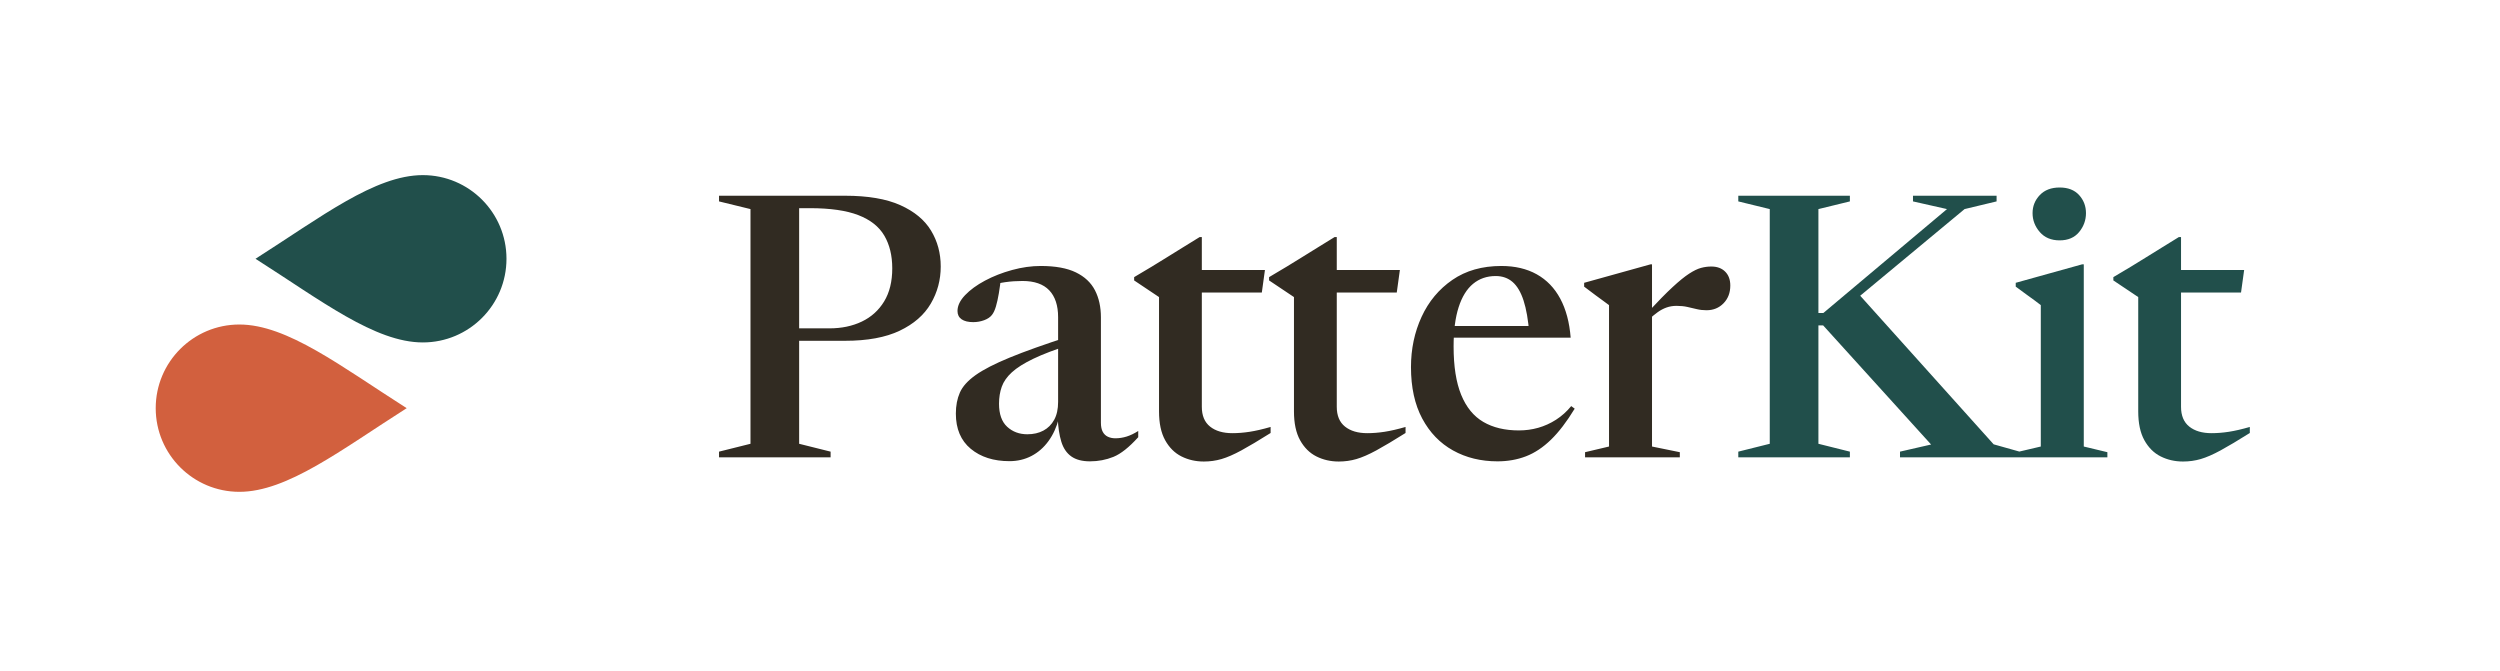
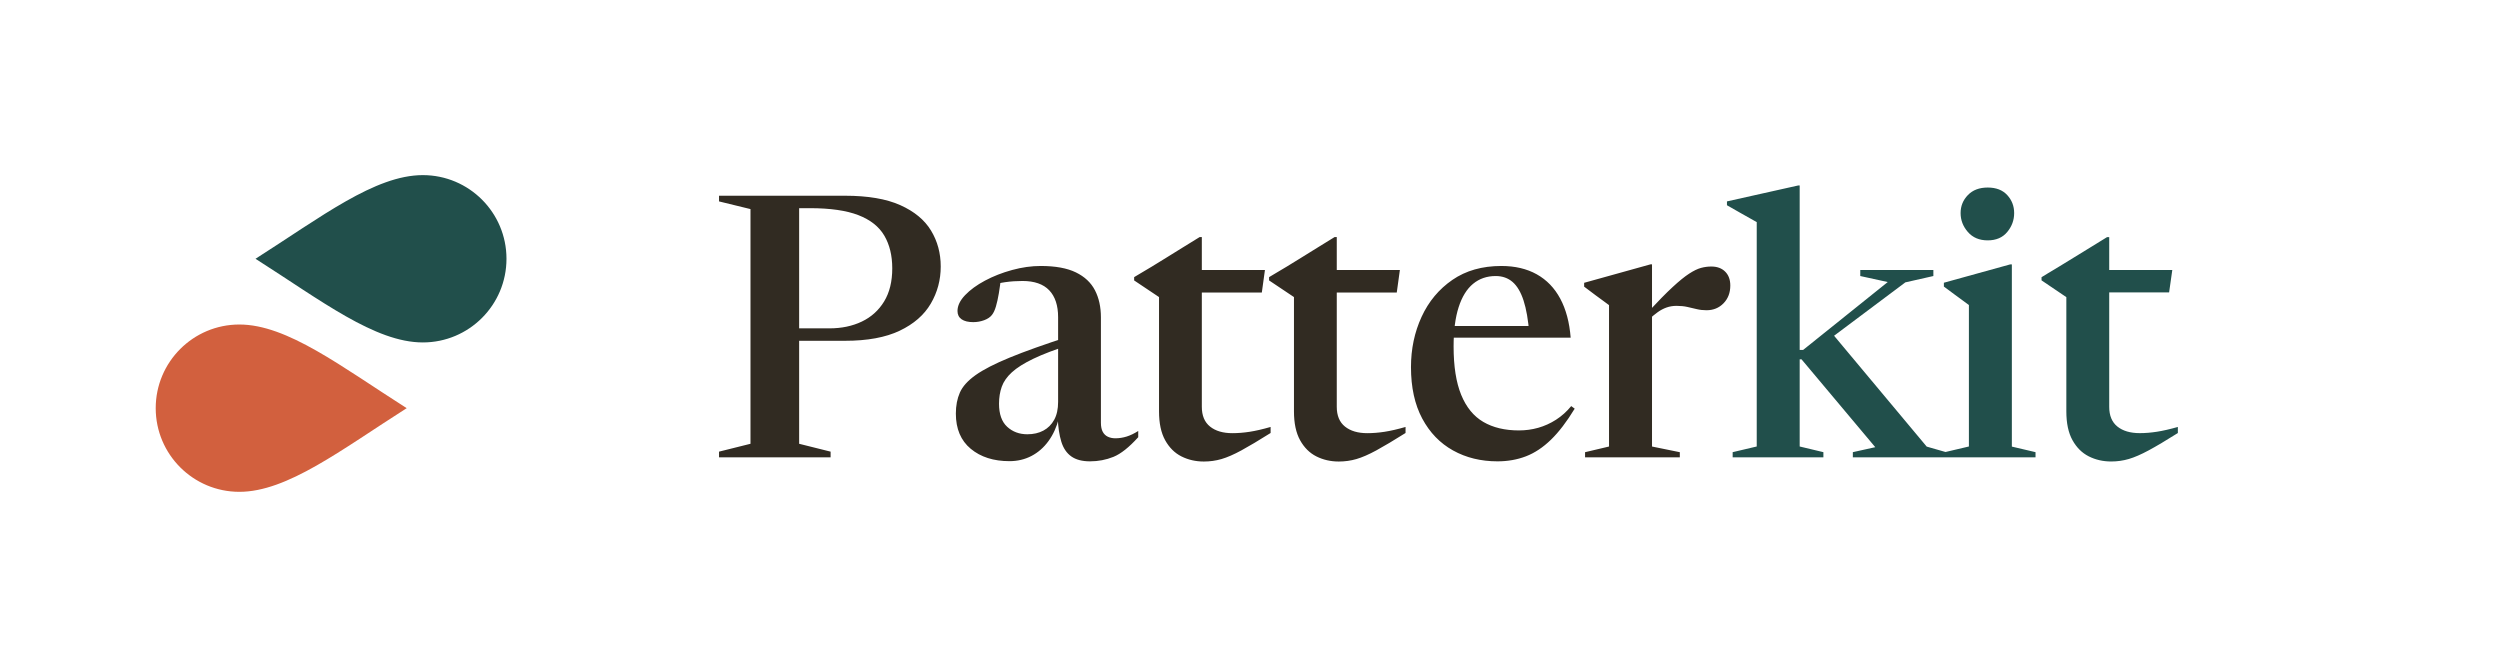
<svg xmlns="http://www.w3.org/2000/svg" viewBox="0 0 820 220" width="820" height="220">
  <defs />
  <g transform="translate(40,30) scale(0.98)">
    <g transform="translate(36.7,6) rotate(270 50 50)">
      <path fill="#214f4b" d="M50 8 C64 30 78 48 78 64 A28 28 0 1 1 22 64 C22 48 36 30 50 8 Z" />
    </g>
    <g transform="translate(3.3,56) rotate(90 50 50)">
      <path fill="#d2603e" d="M50 8 C64 30 78 48 78 64 A28 28 0 1 1 22 64 C22 48 36 30 50 8 Z" />
    </g>
  </g>
  <path transform="translate(232,150)" fill="#312b22" d="M60.660-61.980L60.660-61.980Q60.660-68.280 58.050-72.720Q55.440-77.160 49.530-79.440Q43.620-81.720 33.660-81.720L33.660-81.720L20.700-81.720L20.940-85.800L45.180-85.800Q56.400-85.800 63.300-82.710Q70.200-79.620 73.380-74.370Q76.560-69.120 76.560-62.580L76.560-62.580Q76.560-55.980 73.290-50.400Q70.020-44.820 63.090-41.520Q56.160-38.220 45.180-38.220L45.180-38.220L20.940-38.220L20.700-42.300L40.080-42.300Q46.020-42.300 50.670-44.520Q55.320-46.740 57.990-51.120Q60.660-55.500 60.660-61.980ZM3.840-85.800L30.120-85.800L30.120-4.440L40.440-1.860L40.440 0L3.840 0L3.840-1.860L14.160-4.440L14.160-81.420L3.840-83.940L3.840-85.800ZM118.660-39.660L118.660-39.660L119.080-36.960Q111.580-34.560 106.960-32.340Q102.340-30.120 99.910-27.900Q97.480-25.680 96.580-23.160Q95.680-20.640 95.680-17.580L95.680-17.580Q95.680-12.480 98.350-10.020Q101.020-7.560 104.980-7.560L104.980-7.560Q107.980-7.560 110.230-8.760Q112.480-9.960 113.770-12.300Q115.060-14.640 115.060-18.180L115.060-18.180L115.060-45.960Q115.060-51.720 112.150-54.780Q109.240-57.840 103.360-57.840L103.360-57.840Q100.480-57.840 97.720-57.450Q94.960-57.060 93.340-56.340L93.340-56.340L96.340-59.100Q96.040-56.280 95.620-53.790Q95.200-51.300 94.660-49.470Q94.120-47.640 93.340-46.680L93.340-46.680Q92.500-45.600 90.790-44.970Q89.080-44.340 87.220-44.340L87.220-44.340Q84.760-44.340 83.410-45.270Q82.060-46.200 82.060-48L82.060-48Q82.060-50.580 84.550-53.190Q87.040-55.800 91.090-57.960Q95.140-60.120 99.970-61.440Q104.800-62.760 109.360-62.760L109.360-62.760Q116.560-62.760 120.880-60.660Q125.200-58.560 127.150-54.780Q129.100-51 129.100-45.900L129.100-45.900L129.100-11.340Q129.100-9.480 129.700-8.370Q130.300-7.260 131.380-6.750Q132.460-6.240 133.840-6.240L133.840-6.240Q135.700-6.240 137.530-6.810Q139.360-7.380 141.340-8.640L141.340-8.640L141.340-6.600Q136.840-1.620 133.210-0.150Q129.580 1.320 125.500 1.320L125.500 1.320Q121.660 1.320 119.380-0.300Q117.100-1.920 116.110-5.130Q115.120-8.340 114.940-12.960L114.940-12.960L115.300-12.780Q114.220-8.520 111.910-5.340Q109.600-2.160 106.330-0.450Q103.060 1.260 99.100 1.260L99.100 1.260Q91.300 1.260 86.410-2.790Q81.520-6.840 81.520-14.340L81.520-14.340Q81.520-18.240 82.840-21.240Q84.160-24.240 88-26.970Q91.840-29.700 99.220-32.730Q106.600-35.760 118.660-39.660ZM162.200-59.460L162.200-16.560Q162.200-12.240 164.900-10.080Q167.600-7.920 172.220-7.920L172.220-7.920Q174.920-7.920 177.860-8.370Q180.800-8.820 184.760-9.960L184.760-9.960L184.760-7.980Q178.940-4.320 175.190-2.280Q171.440-0.240 168.650 0.570Q165.860 1.380 162.860 1.380L162.860 1.380Q158.840 1.380 155.510-0.300Q152.180-1.980 150.170-5.610Q148.160-9.240 148.160-15.060L148.160-15.060L148.160-52.560L140-58.020L140-59.100Q140.660-59.520 142.160-60.390Q143.660-61.260 145.790-62.550Q147.920-63.840 150.470-65.430Q153.020-67.020 155.840-68.760Q158.660-70.500 161.480-72.240L161.480-72.240L162.200-72.240L162.200-59.460ZM181.880-54.060L157.160-54.060L157.160-61.440L182.900-61.440L181.880-54.060ZM206.460-59.460L206.460-16.560Q206.460-12.240 209.160-10.080Q211.860-7.920 216.480-7.920L216.480-7.920Q219.180-7.920 222.120-8.370Q225.060-8.820 229.020-9.960L229.020-9.960L229.020-7.980Q223.200-4.320 219.450-2.280Q215.700-0.240 212.910 0.570Q210.120 1.380 207.120 1.380L207.120 1.380Q203.100 1.380 199.770-0.300Q196.440-1.980 194.430-5.610Q192.420-9.240 192.420-15.060L192.420-15.060L192.420-52.560L184.260-58.020L184.260-59.100Q184.920-59.520 186.420-60.390Q187.920-61.260 190.050-62.550Q192.180-63.840 194.730-65.430Q197.280-67.020 200.100-68.760Q202.920-70.500 205.740-72.240L205.740-72.240L206.460-72.240L206.460-59.460ZM226.140-54.060L201.420-54.060L201.420-61.440L227.160-61.440L226.140-54.060ZM260.440-62.760L260.440-62.760Q267.160-62.760 272.050-60.030Q276.940-57.300 279.760-52.050Q282.580-46.800 283.180-39.240L283.180-39.240L243.160-39.240L243.160-43.080L275.800-43.080L269.620-40.500Q269.080-47.280 267.730-51.420Q266.380-55.560 264.130-57.510Q261.880-59.460 258.580-59.460L258.580-59.460Q254.260-59.460 251.170-56.910Q248.080-54.360 246.430-49.230Q244.780-44.100 244.780-36.360L244.780-36.360Q244.780-26.580 247.270-20.490Q249.760-14.400 254.530-11.610Q259.300-8.820 266.200-8.820L266.200-8.820Q269.500-8.820 272.560-9.690Q275.620-10.560 278.380-12.330Q281.140-14.100 283.360-16.800L283.360-16.800L284.500-15.960Q280.600-9.540 276.700-5.760Q272.800-1.980 268.510-0.330Q264.220 1.320 259.180 1.320L259.180 1.320Q251.020 1.320 244.600-2.250Q238.180-5.820 234.490-12.720Q230.800-19.620 230.800-29.580L230.800-29.580Q230.800-38.520 234.280-46.080Q237.760-53.640 244.390-58.200Q251.020-62.760 260.440-62.760ZM329.300-62.580L329.300-62.580Q332.180-62.580 333.860-60.900Q335.540-59.220 335.540-56.340L335.540-56.340Q335.540-52.800 333.320-50.520Q331.100-48.240 327.740-48.240L327.740-48.240Q326.060-48.240 324.560-48.600Q323.060-48.960 321.470-49.320Q319.880-49.680 317.900-49.680L317.900-49.680Q316.160-49.680 314.630-49.140Q313.100-48.600 311.690-47.580Q310.280-46.560 308.720-45.120L308.720-45.120L308.720-47.820Q313.400-52.860 316.610-55.830Q319.820-58.800 322.040-60.240Q324.260-61.680 325.940-62.130Q327.620-62.580 329.300-62.580ZM309.860-63.300L309.860-51.300L309.860-3.540L318.980-1.680L318.980 0L287.900 0L287.900-1.680L295.760-3.540L295.760-49.920Q294.980-50.520 293.930-51.270Q292.880-52.020 291.350-53.160Q289.820-54.300 287.600-55.980L287.600-55.980L287.600-57.240L309.380-63.300L309.860-63.300Z" />
-   <path transform="translate(566.32,150)" fill="#214f4b" d="M43.680-53.160L87.600-4.260L96.120-1.860L96.120 0L56.880 0L56.880-1.860L67.080-4.200L31.680-43.260L25.260-43.260L25.260-47.340L31.740-47.340L72.300-81.420L61.140-83.940L61.140-85.800L88.560-85.800L88.560-83.940L78.060-81.420L36-46.500L43.680-53.160ZM40.440-83.940L30.120-81.420L30.120-4.440L40.440-1.860L40.440 0L3.840 0L3.840-1.860L14.160-4.440L14.160-81.420L3.840-83.940L3.840-85.800L40.440-85.800L40.440-83.940ZM109.240-71.160L109.240-71.160Q105.100-71.160 102.730-73.890Q100.360-76.620 100.360-80.100L100.360-80.100Q100.360-83.520 102.730-86.010Q105.100-88.500 109.240-88.500L109.240-88.500Q113.380-88.500 115.630-86.010Q117.880-83.520 117.880-80.100L117.880-80.100Q117.880-76.620 115.630-73.890Q113.380-71.160 109.240-71.160ZM116.620-63.300L117.160-63.300L117.160-51.300L117.160-3.540L124.900-1.680L124.900 0L95.140 0L95.140-1.680L103.060-3.540L103.060-49.920Q102.400-50.460 101.170-51.360Q99.940-52.260 98.320-53.430Q96.700-54.600 94.840-55.980L94.840-55.980L94.840-57.240L116.620-63.300ZM149.060-59.460L149.060-16.560Q149.060-12.240 151.760-10.080Q154.460-7.920 159.080-7.920L159.080-7.920Q161.780-7.920 164.720-8.370Q167.660-8.820 171.620-9.960L171.620-9.960L171.620-7.980Q165.800-4.320 162.050-2.280Q158.300-0.240 155.510 0.570Q152.720 1.380 149.720 1.380L149.720 1.380Q145.700 1.380 142.370-0.300Q139.040-1.980 137.030-5.610Q135.020-9.240 135.020-15.060L135.020-15.060L135.020-52.560L126.860-58.020L126.860-59.100Q127.520-59.520 129.020-60.390Q130.520-61.260 132.650-62.550Q134.780-63.840 137.330-65.430Q139.880-67.020 142.700-68.760Q145.520-70.500 148.340-72.240L148.340-72.240L149.060-72.240L149.060-59.460ZM168.740-54.060L144.020-54.060L144.020-61.440L169.760-61.440L168.740-54.060Z" />
+   <path transform="translate(566.32,150)" fill="#214f4b" d="M30.336 -36.192 34.764 -40.464 65.64 -3.516 72 -1.692V0H41.412V-1.692L48.768 -3.324L24.576 -32.148H21.036V-35.232H25.116L52.86 -57.492L43.848 -59.46V-61.44H67.824V-59.46L58.632 -57.384ZM23.976 -3.552 31.752 -1.692V0H1.992V-1.692L9.888 -3.552V-77.148Q9.108 -77.592 7.704 -78.378Q6.3 -79.164 4.38 -80.25Q2.46 -81.336 0.12 -82.68V-83.94L23.46 -89.16H23.976V-78.672ZM85.648 -71.16Q81.532 -71.16 79.144 -73.902Q76.756 -76.644 76.756 -80.112Q76.756 -83.544 79.144 -86.016Q81.532 -88.488 85.648 -88.488Q89.776 -88.488 92.05 -86.016Q94.324 -83.544 94.324 -80.112Q94.324 -76.644 92.05 -73.902Q89.776 -71.16 85.648 -71.16ZM93.568 -63.288V-51.312V-3.516L101.332 -1.692V0H71.584V-1.692L79.48 -3.552V-49.944Q78.82 -50.448 77.59 -51.342Q76.36 -52.236 74.746 -53.43Q73.132 -54.624 71.272 -56.004V-57.264L93.052 -63.288ZM125.504 -16.548Q125.504 -12.252 128.186 -10.092Q130.868 -7.932 135.524 -7.932Q138.2 -7.932 141.14 -8.388Q144.08 -8.844 148.016 -9.96V-7.968Q142.208 -4.308 138.458 -2.286Q134.708 -0.264 131.924 0.552Q129.14 1.368 126.164 1.368Q122.12 1.368 118.79 -0.318Q115.46 -2.004 113.45 -5.628Q111.44 -9.252 111.44 -15.06V-52.536L103.304 -58.044V-59.076Q103.928 -59.496 105.44 -60.384Q106.952 -61.272 109.064 -62.562Q111.176 -63.852 113.744 -65.43Q116.312 -67.008 119.138 -68.742Q121.964 -70.476 124.784 -72.216H125.504V-59.436ZM120.452 -54.084V-61.44H146.192L145.148 -54.084Z" />
</svg>
